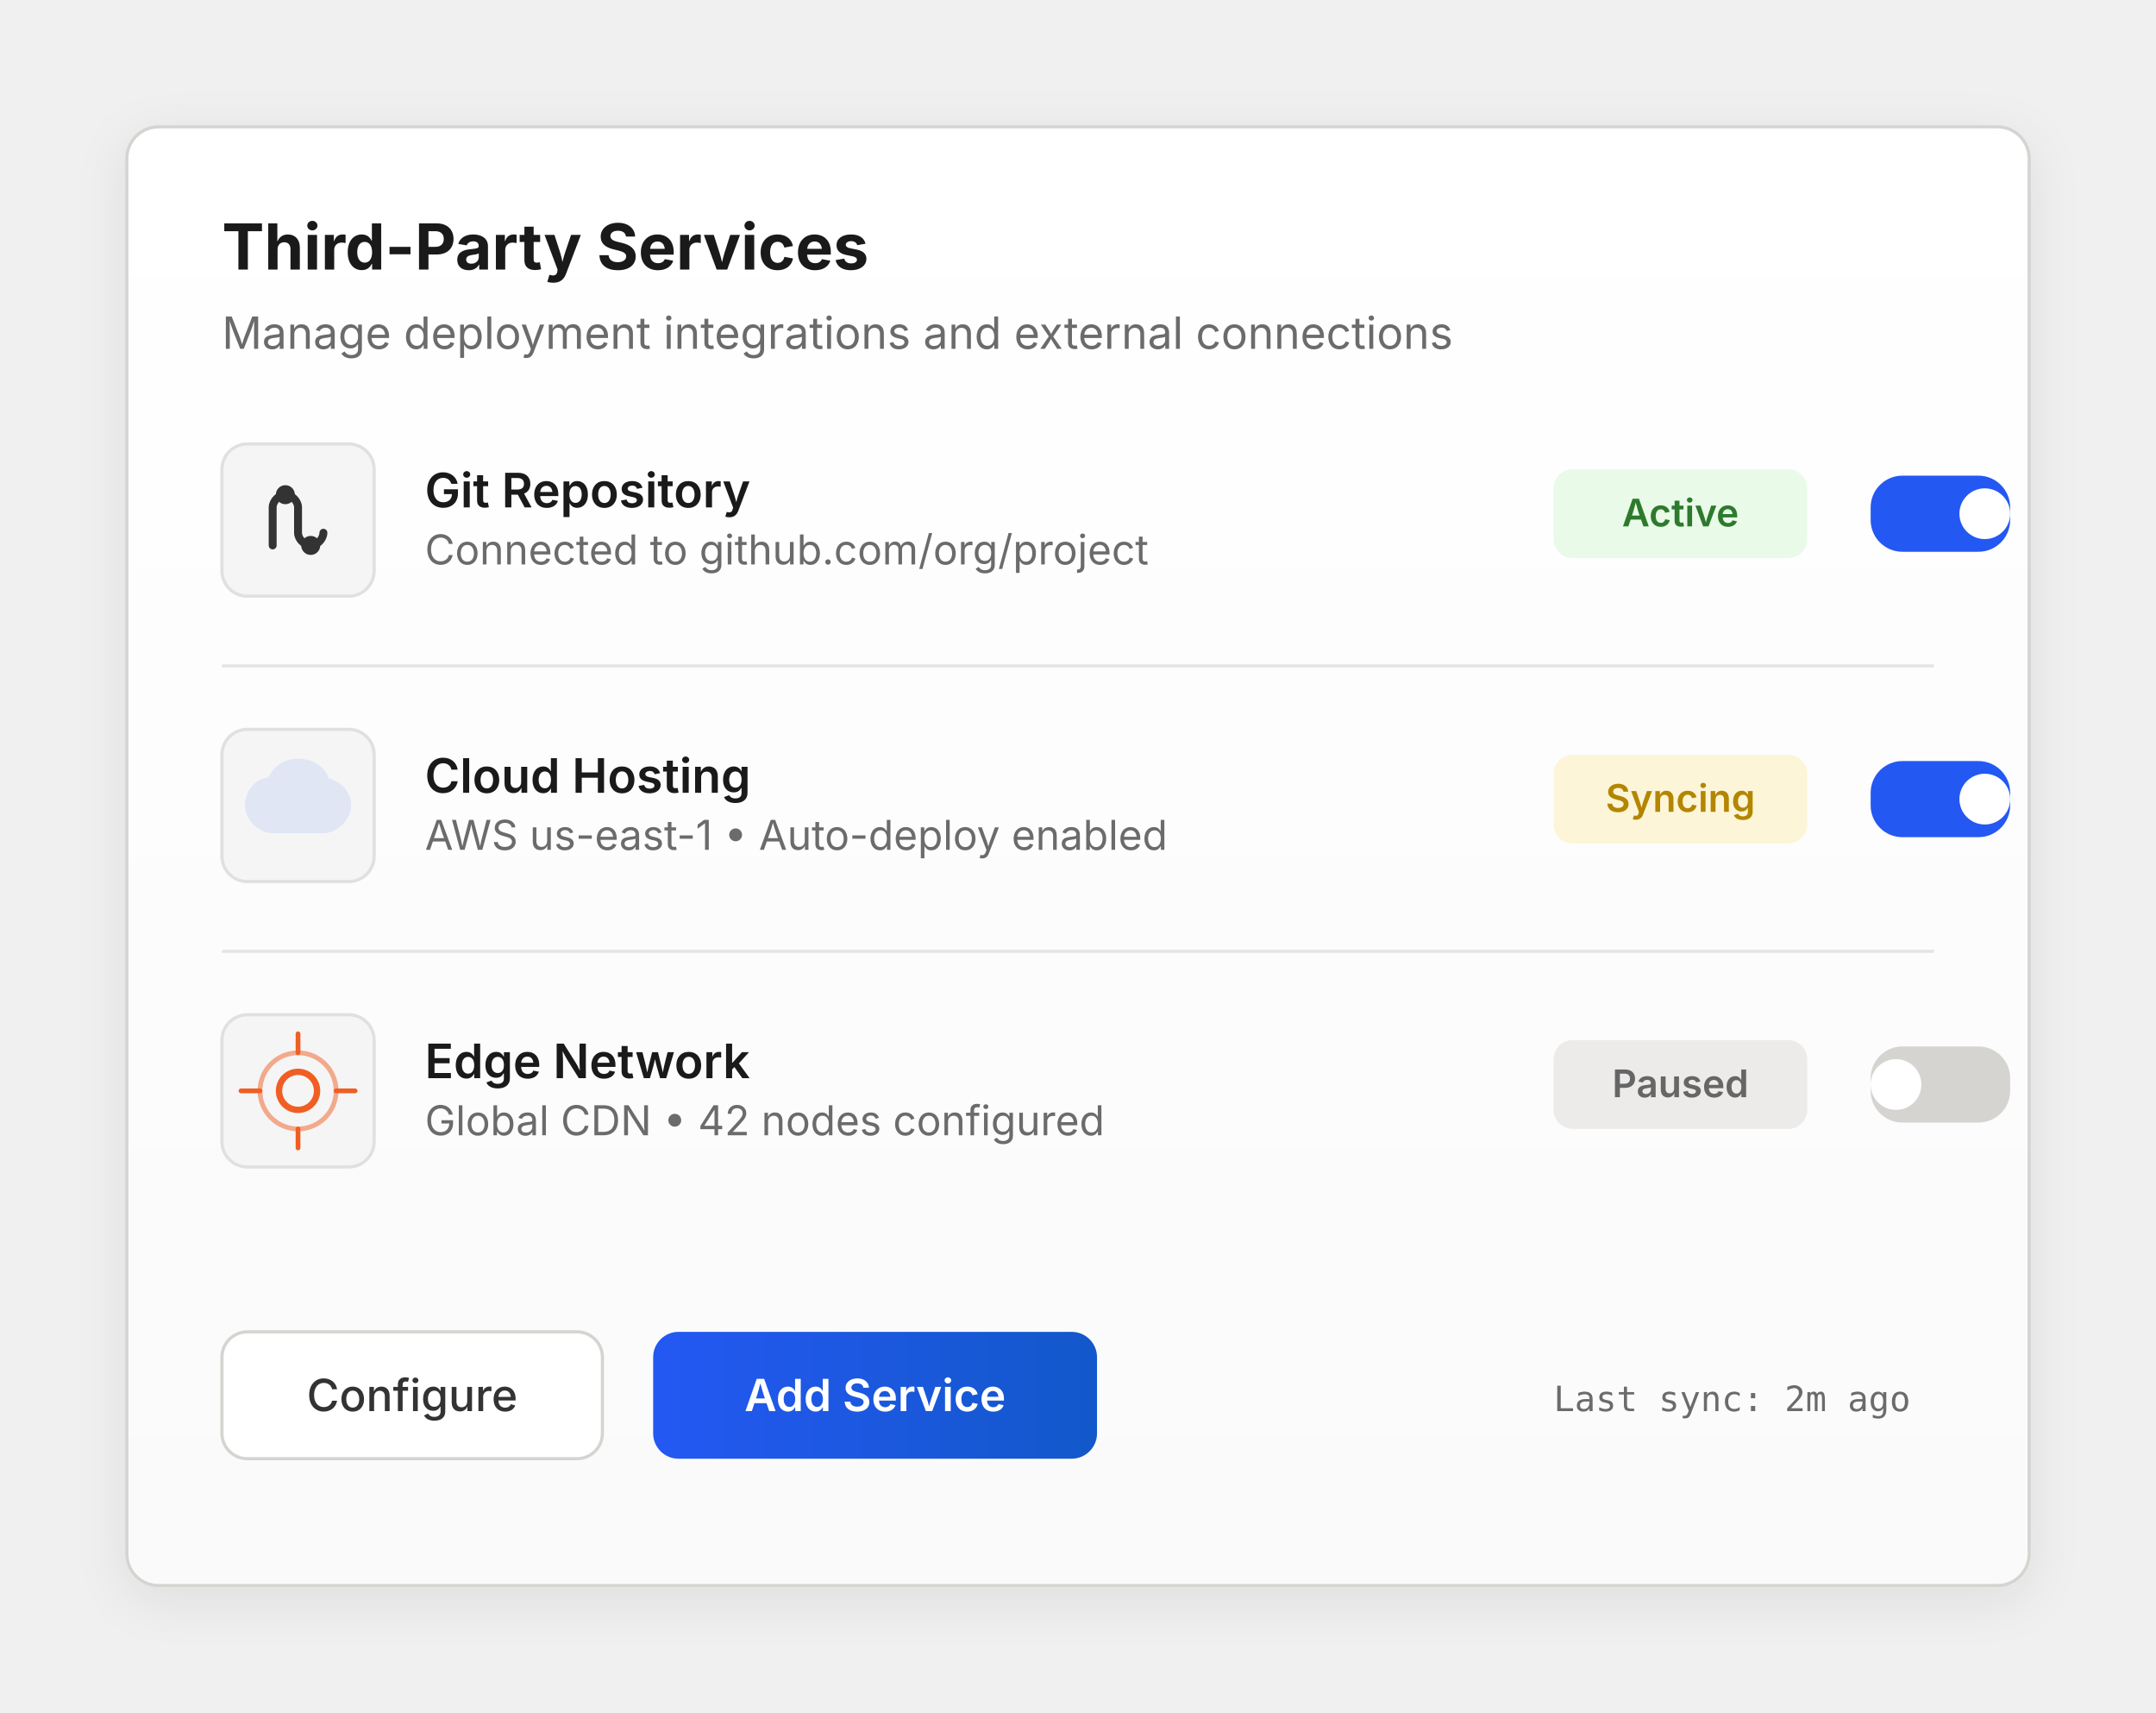
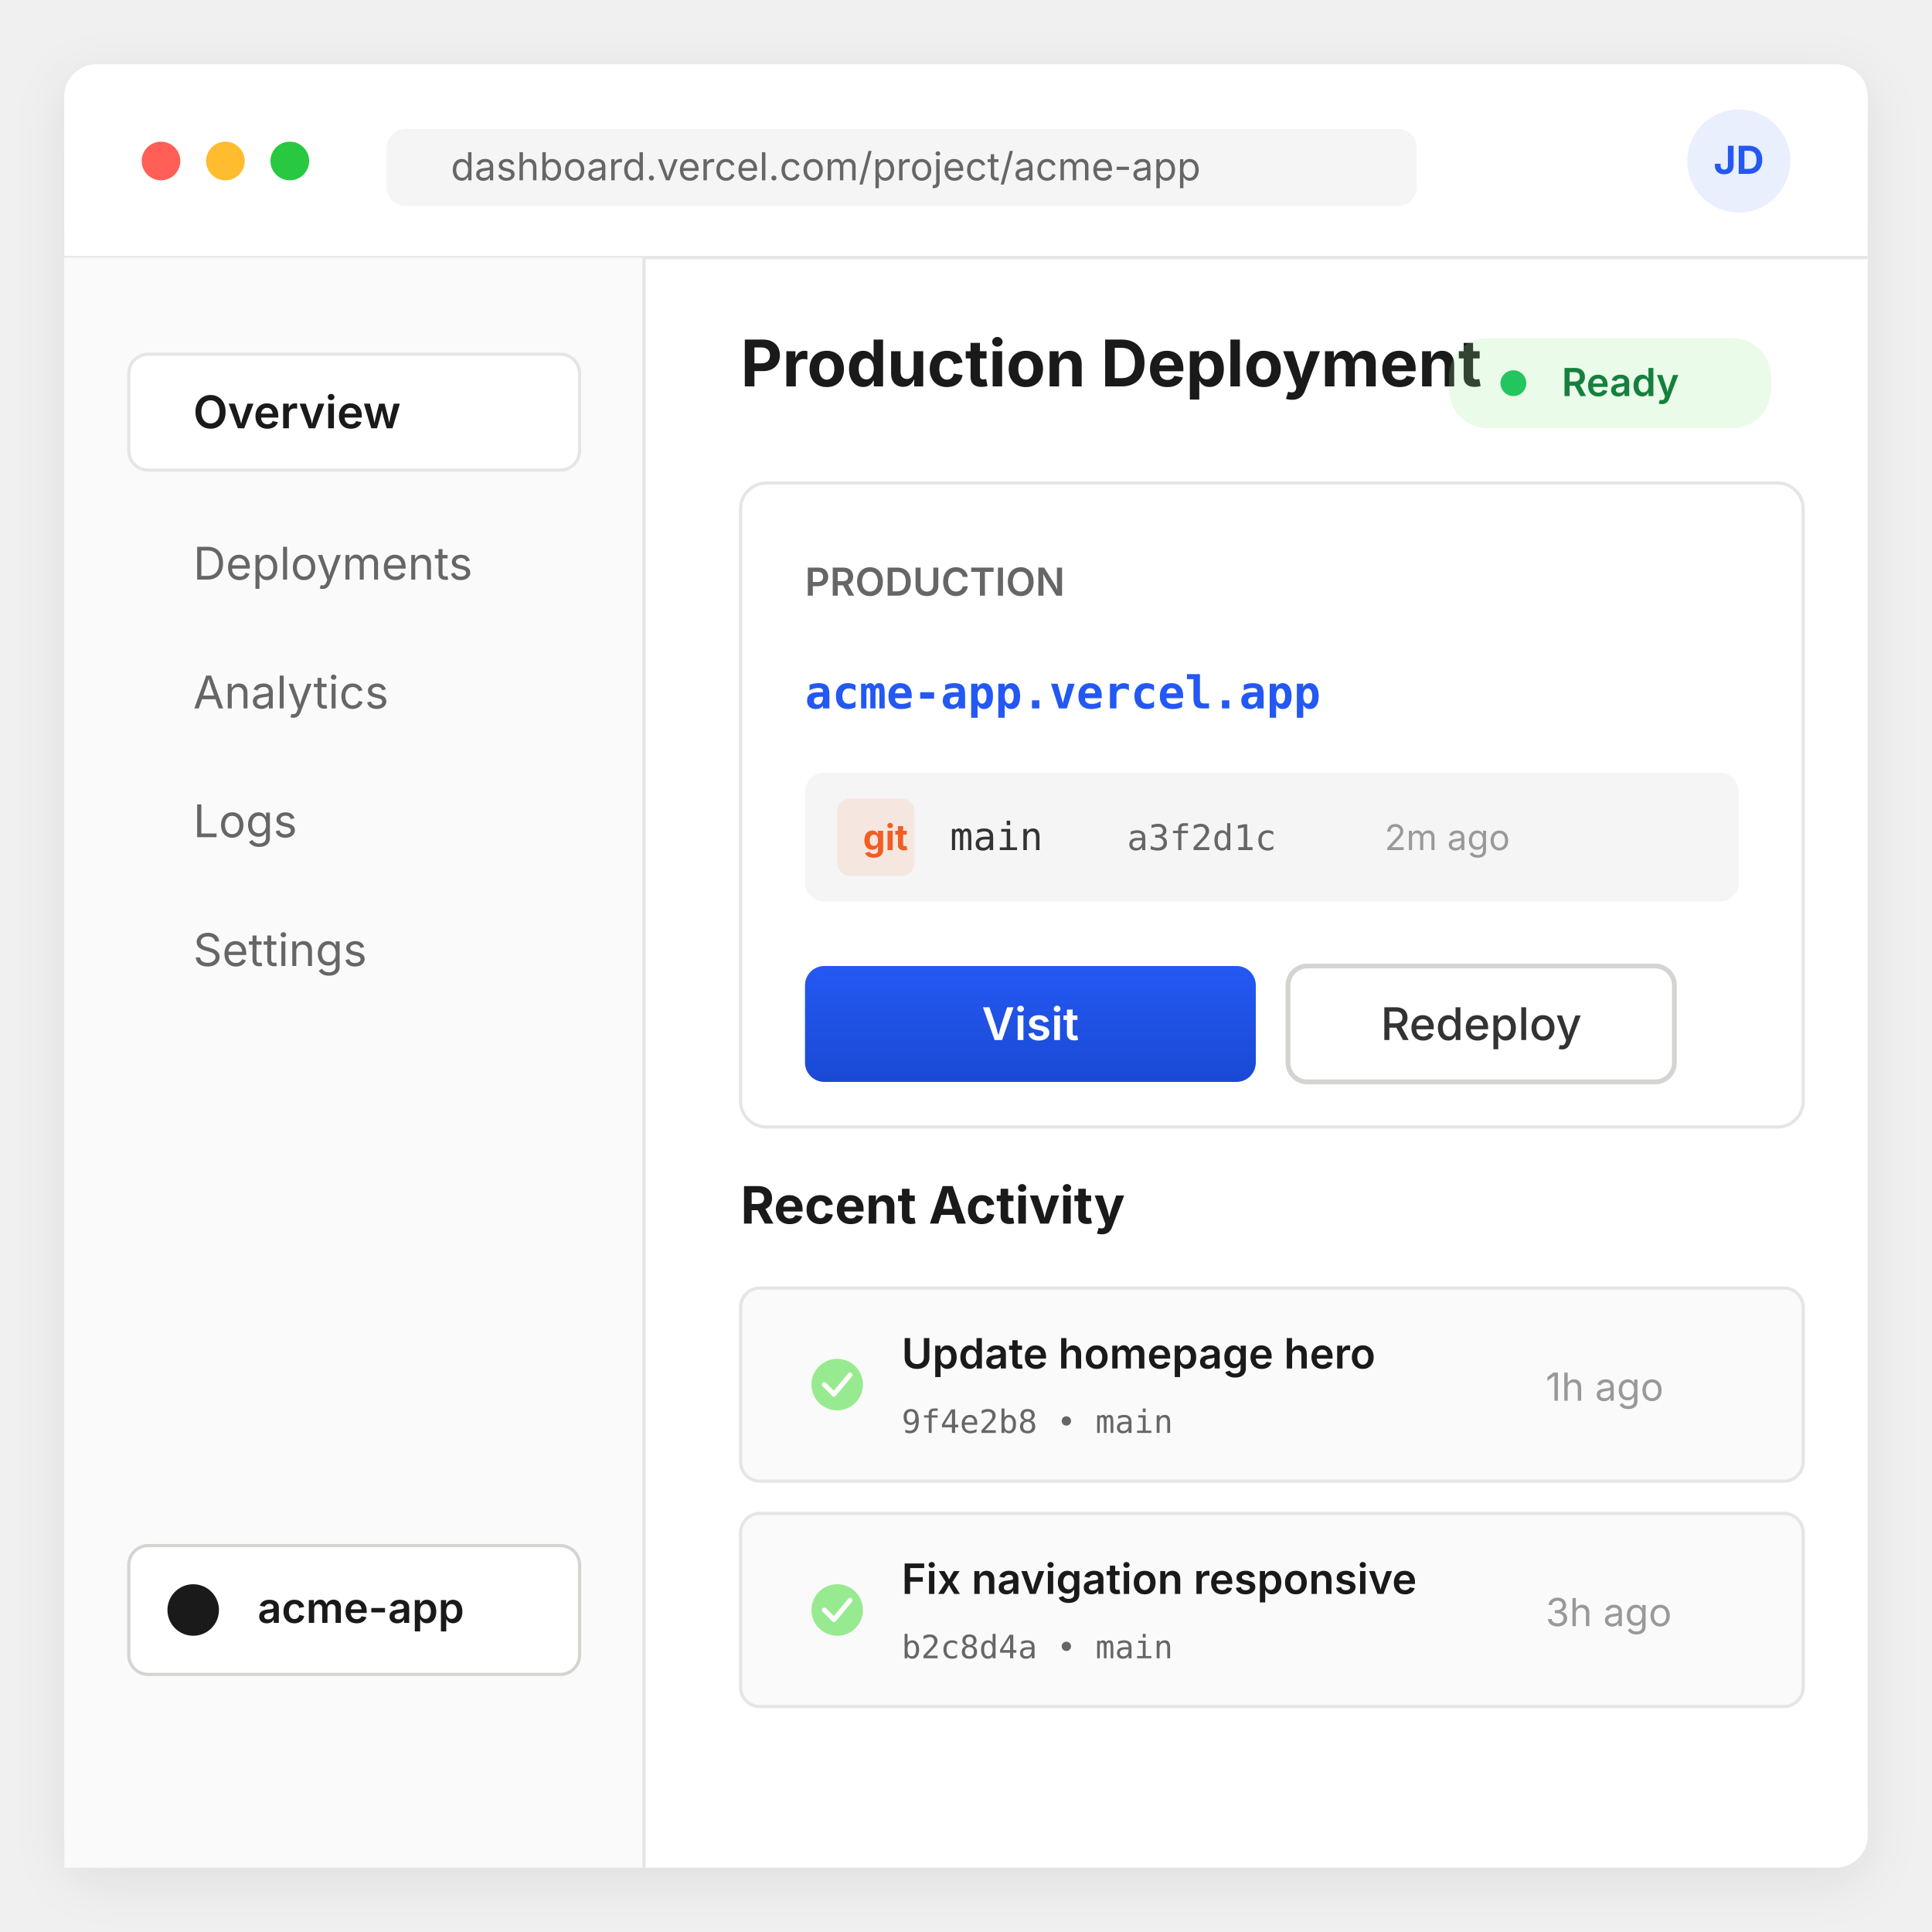
- <svg xmlns="http://www.w3.org/2000/svg" viewBox="0 0 680 540">
+ <svg xmlns="http://www.w3.org/2000/svg" viewBox="0 0 600 600">
  <defs>
    <filter id="shadow" x="-20%" y="-20%" width="140%" height="140%">
      <feDropShadow dx="0" dy="4" stdDeviation="8" flood-opacity="0.08" />
    </filter>
-     <linearGradient id="btnGradient" x1="0%" y1="0%" x2="100%" y2="0%">
+     <linearGradient id="btnGradient" x1="0%" y1="0%" x2="0%" y2="100%">
      <stop offset="0%" style="stop-color:#2458f3;stop-opacity:1" />
-       <stop offset="100%" style="stop-color:#1258ca;stop-opacity:1" />
-     </linearGradient>
-     <linearGradient id="cardSurface" x1="0%" y1="0%" x2="0%" y2="100%">
-       <stop offset="0%" style="stop-color:#ffffff;stop-opacity:1" />
-       <stop offset="100%" style="stop-color:#fafafa;stop-opacity:1" />
+       <stop offset="100%" style="stop-color:#1a4ad4;stop-opacity:1" />
    </linearGradient>
  </defs>
-   <g id="component_root">
-     <rect x="40" y="40" width="600" height="460" rx="10" fill="url(#cardSurface)" filter="url(#shadow)" stroke="#d5d4d0" stroke-width="1" />
-     <text x="70" y="85" font-family="Plus Jakarta Sans, Inter, sans-serif" font-weight="700" font-size="20" fill="#1a1a1a">Third-Party Services</text>
-     <text x="70" y="110" font-family="Inter, system-ui, sans-serif" font-size="14" fill="#6b6b6b">Manage deployment integrations and external connections</text>
-     <g transform="translate(70, 140)">
-       <rect x="0" y="0" width="48" height="48" rx="8" fill="#f5f5f5" stroke="#e0e0e0" stroke-width="1" />
-       <path d="M16 32 V20 C16 18 18 16 20 16 C22 16 24 18 24 20 V28 C24 30 26 32 28 32 C30 32 32 30 32 28" stroke="#333" stroke-width="2.5" fill="none" stroke-linecap="round" stroke-linejoin="round" />
-       <circle cx="20" cy="16" r="3" fill="#333" />
-       <circle cx="28" cy="32" r="3" fill="#333" />
-       <text x="64" y="20" font-family="Plus Jakarta Sans, Inter, sans-serif" font-weight="600" font-size="15" fill="#1a1a1a">Git Repository</text>
-       <text x="64" y="38" font-family="Inter, system-ui, sans-serif" font-size="13" fill="#6b6b6b">Connected to github.com/org/project</text>
-       <rect x="420" y="8" width="80" height="28" rx="6" fill="#97ea90" opacity="0.2" />
-       <text x="460" y="26" font-family="Inter, system-ui, sans-serif" font-weight="600" font-size="12" fill="#2d7a2d" text-anchor="middle">Active</text>
-       <rect x="520" y="10" width="44" height="24" rx="10" fill="#2458f3" />
-       <circle cx="556" cy="22" r="8" fill="white" />
-     </g>
-     <line x1="70" y1="210" x2="610" y2="210" stroke="#e5e5e5" stroke-width="1" />
-     <g transform="translate(70, 230)">
-       <rect x="0" y="0" width="48" height="48" rx="8" fill="#f5f5f5" stroke="#e0e0e0" stroke-width="1" />
-       <path d="M16 32 H32 C36 32 40 28 40 24 C40 20 37 17 33 16 C32 12 28 10 24 10 C20 10 17 12 15 16 C11 16 8 20 8 24 C8 28 12 32 16 32Z" fill="#2458f3" opacity="0.1" stroke="#2458f3" stroke-width="1.5" />
-       <text x="64" y="20" font-family="Plus Jakarta Sans, Inter, sans-serif" font-weight="600" font-size="15" fill="#1a1a1a">Cloud Hosting</text>
-       <text x="64" y="38" font-family="Inter, system-ui, sans-serif" font-size="13" fill="#6b6b6b">AWS us-east-1 • Auto-deploy enabled</text>
-       <rect x="420" y="8" width="80" height="28" rx="6" fill="#ffd548" opacity="0.2" />
-       <text x="460" y="26" font-family="Inter, system-ui, sans-serif" font-weight="600" font-size="12" fill="#b38600" text-anchor="middle">Syncing</text>
-       <rect x="520" y="10" width="44" height="24" rx="10" fill="#2458f3" />
-       <circle cx="556" cy="22" r="8" fill="white" />
-     </g>
-     <line x1="70" y1="300" x2="610" y2="300" stroke="#e5e5e5" stroke-width="1" />
-     <g transform="translate(70, 320)">
-       <rect x="0" y="0" width="48" height="48" rx="8" fill="#f5f5f5" stroke="#e0e0e0" stroke-width="1" />
-       <circle cx="24" cy="24" r="6" fill="none" stroke="#f05e23" stroke-width="2" />
-       <circle cx="24" cy="24" r="12" fill="none" stroke="#f05e23" stroke-width="1.5" opacity="0.5" />
-       <path d="M24 12 V6 M24 42 V36 M12 24 H6 M42 24 H36" stroke="#f05e23" stroke-width="1.5" stroke-linecap="round" />
-       <text x="64" y="20" font-family="Plus Jakarta Sans, Inter, sans-serif" font-weight="600" font-size="15" fill="#1a1a1a">Edge Network</text>
-       <text x="64" y="38" font-family="Inter, system-ui, sans-serif" font-size="13" fill="#6b6b6b">Global CDN • 42 nodes configured</text>
-       <rect x="420" y="8" width="80" height="28" rx="6" fill="#c5c4c0" opacity="0.3" />
-       <text x="460" y="26" font-family="Inter, system-ui, sans-serif" font-weight="600" font-size="12" fill="#666" text-anchor="middle">Paused</text>
-       <rect x="520" y="10" width="44" height="24" rx="10" fill="#d5d4d0" />
-       <circle cx="528" cy="22" r="8" fill="white" />
-     </g>
-     <g transform="translate(70, 420)">
-       <rect x="0" y="0" width="120" height="40" rx="8" fill="white" stroke="#d5d4d0" stroke-width="1" />
-       <text x="60" y="25" font-family="Inter, system-ui, sans-serif" font-weight="500" font-size="14" fill="#333" text-anchor="middle">Configure</text>
-       <rect x="136" y="0" width="140" height="40" rx="8" fill="url(#btnGradient)" />
-       <text x="206" y="25" font-family="Inter, system-ui, sans-serif" font-weight="600" font-size="14" fill="white" text-anchor="middle">Add Service</text>
-       <text x="420" y="25" font-family="Roboto Mono, monospace" font-size="11" fill="#6b6b6b">Last sync: 2m ago</text>
-     </g>
-   </g>
+   <rect x="20" y="20" width="560" height="560" rx="10" fill="#ffffff" filter="url(#shadow)" />
+   <rect x="20" y="20" width="560" height="60" rx="10" fill="#ffffff" />
+   <line x1="20" y1="80" x2="580" y2="80" stroke="#e5e5e5" stroke-width="1" />
+   <circle cx="50" cy="50" r="6" fill="#ff5f57" />
+   <circle cx="70" cy="50" r="6" fill="#febc2e" />
+   <circle cx="90" cy="50" r="6" fill="#28c840" />
+   <rect x="120" y="40" width="320" height="24" rx="6" fill="#f5f5f5" />
+   <text x="140" y="56" font-family="Inter, system-ui, sans-serif" font-size="12" fill="#666">dashboard.vercel.com/project/acme-app</text>
+   <circle cx="540" cy="50" r="16" fill="#2458f3" opacity="0.1" />
+   <text x="540" y="54" font-family="Plus Jakarta Sans, Inter, sans-serif" font-size="12" font-weight="700" fill="#2458f3" text-anchor="middle">JD</text>
+   <rect x="20" y="80" width="180" height="500" rx="0" fill="#fafafa" />
+   <line x1="200" y1="80" x2="200" y2="580" stroke="#e5e5e5" stroke-width="1" />
+   <rect x="40" y="110" width="140" height="36" rx="6" fill="#ffffff" stroke="#e5e5e5" stroke-width="1" />
+   <text x="60" y="133" font-family="Inter, system-ui, sans-serif" font-size="14" font-weight="600" fill="#1a1a1a">Overview</text>
+   <text x="60" y="180" font-family="Inter, system-ui, sans-serif" font-size="14" fill="#666">Deployments</text>
+   <text x="60" y="220" font-family="Inter, system-ui, sans-serif" font-size="14" fill="#666">Analytics</text>
+   <text x="60" y="260" font-family="Inter, system-ui, sans-serif" font-size="14" fill="#666">Logs</text>
+   <text x="60" y="300" font-family="Inter, system-ui, sans-serif" font-size="14" fill="#666">Settings</text>
+   <rect x="40" y="480" width="140" height="40" rx="6" fill="#ffffff" stroke="#d5d4d0" stroke-width="1" />
+   <circle cx="60" cy="500" r="8" fill="#1a1a1a" />
+   <text x="80" y="504" font-family="Inter, system-ui, sans-serif" font-size="13" font-weight="600" fill="#1a1a1a">acme-app</text>
+   <text x="230" y="120" font-family="Plus Jakarta Sans, Inter, sans-serif" font-size="20" font-weight="700" fill="#1a1a1a">Production Deployment</text>
+   <rect x="450" y="105" width="100" height="28" rx="12" fill="#97ea90" opacity="0.2" />
+   <circle cx="470" cy="119" r="4" fill="#22c55e" />
+   <text x="485" y="123" font-family="Inter, system-ui, sans-serif" font-size="12" font-weight="600" fill="#15803d">Ready</text>
+   <rect x="230" y="150" width="330" height="200" rx="8" fill="#ffffff" stroke="#e5e5e5" stroke-width="1" />
+   <text x="250" y="185" font-family="Inter, system-ui, sans-serif" font-size="12" fill="#666" font-weight="600">PRODUCTION</text>
+   <text x="250" y="220" font-family="Roboto Mono, monospace" font-size="14" fill="#2458f3" font-weight="600">acme-app.vercel.app</text>
+   <rect x="250" y="240" width="290" height="40" rx="6" fill="#f5f5f5" />
+   <rect x="260" y="248" width="24" height="24" rx="4" fill="#f05e23" opacity="0.1" />
+   <text x="268" y="264" font-family="Inter, system-ui, sans-serif" font-size="11" fill="#f05e23" font-weight="700">git</text>
+   <text x="295" y="264" font-family="Roboto Mono, monospace" font-size="12" fill="#333">main</text>
+   <text x="350" y="264" font-family="Roboto Mono, monospace" font-size="11" fill="#666">a3f2d1c</text>
+   <text x="430" y="264" font-family="Inter, system-ui, sans-serif" font-size="11" fill="#999">2m ago</text>
+   <rect x="250" y="300" width="140" height="36" rx="6" fill="url(#btnGradient)" />
+   <text x="320" y="323" font-family="Inter, system-ui, sans-serif" font-size="14" font-weight="600" fill="#ffffff" text-anchor="middle">Visit</text>
+   <rect x="400" y="300" width="120" height="36" rx="6" fill="#ffffff" stroke="#d5d4d0" stroke-width="1.5" />
+   <text x="460" y="323" font-family="Inter, system-ui, sans-serif" font-size="14" font-weight="500" fill="#333" text-anchor="middle">Redeploy</text>
+   <text x="230" y="380" font-family="Plus Jakarta Sans, Inter, sans-serif" font-size="16" font-weight="700" fill="#1a1a1a">Recent Activity</text>
+   <rect x="230" y="400" width="330" height="60" rx="6" fill="#fafafa" stroke="#e5e5e5" stroke-width="1" />
+   <circle cx="260" cy="430" r="8" fill="#97ea90" />
+   <path d="M256 430 L259 433 L264 427" stroke="#fff" stroke-width="1.5" fill="none" stroke-linecap="round" stroke-linejoin="round" />
+   <text x="280" y="425" font-family="Inter, system-ui, sans-serif" font-size="13" font-weight="600" fill="#1a1a1a">Update homepage hero</text>
+   <text x="280" y="445" font-family="Roboto Mono, monospace" font-size="10" fill="#666">9f4e2b8 • main</text>
+   <text x="480" y="435" font-family="Inter, system-ui, sans-serif" font-size="12" fill="#999">1h ago</text>
+   <rect x="230" y="470" width="330" height="60" rx="6" fill="#fafafa" stroke="#e5e5e5" stroke-width="1" />
+   <circle cx="260" cy="500" r="8" fill="#97ea90" />
+   <path d="M256 500 L259 503 L264 497" stroke="#fff" stroke-width="1.5" fill="none" stroke-linecap="round" stroke-linejoin="round" />
+   <text x="280" y="495" font-family="Inter, system-ui, sans-serif" font-size="13" font-weight="600" fill="#1a1a1a">Fix navigation responsive</text>
+   <text x="280" y="515" font-family="Roboto Mono, monospace" font-size="10" fill="#666">b2c8d4a • main</text>
+   <text x="480" y="505" font-family="Inter, system-ui, sans-serif" font-size="12" fill="#999">3h ago</text>
</svg>
